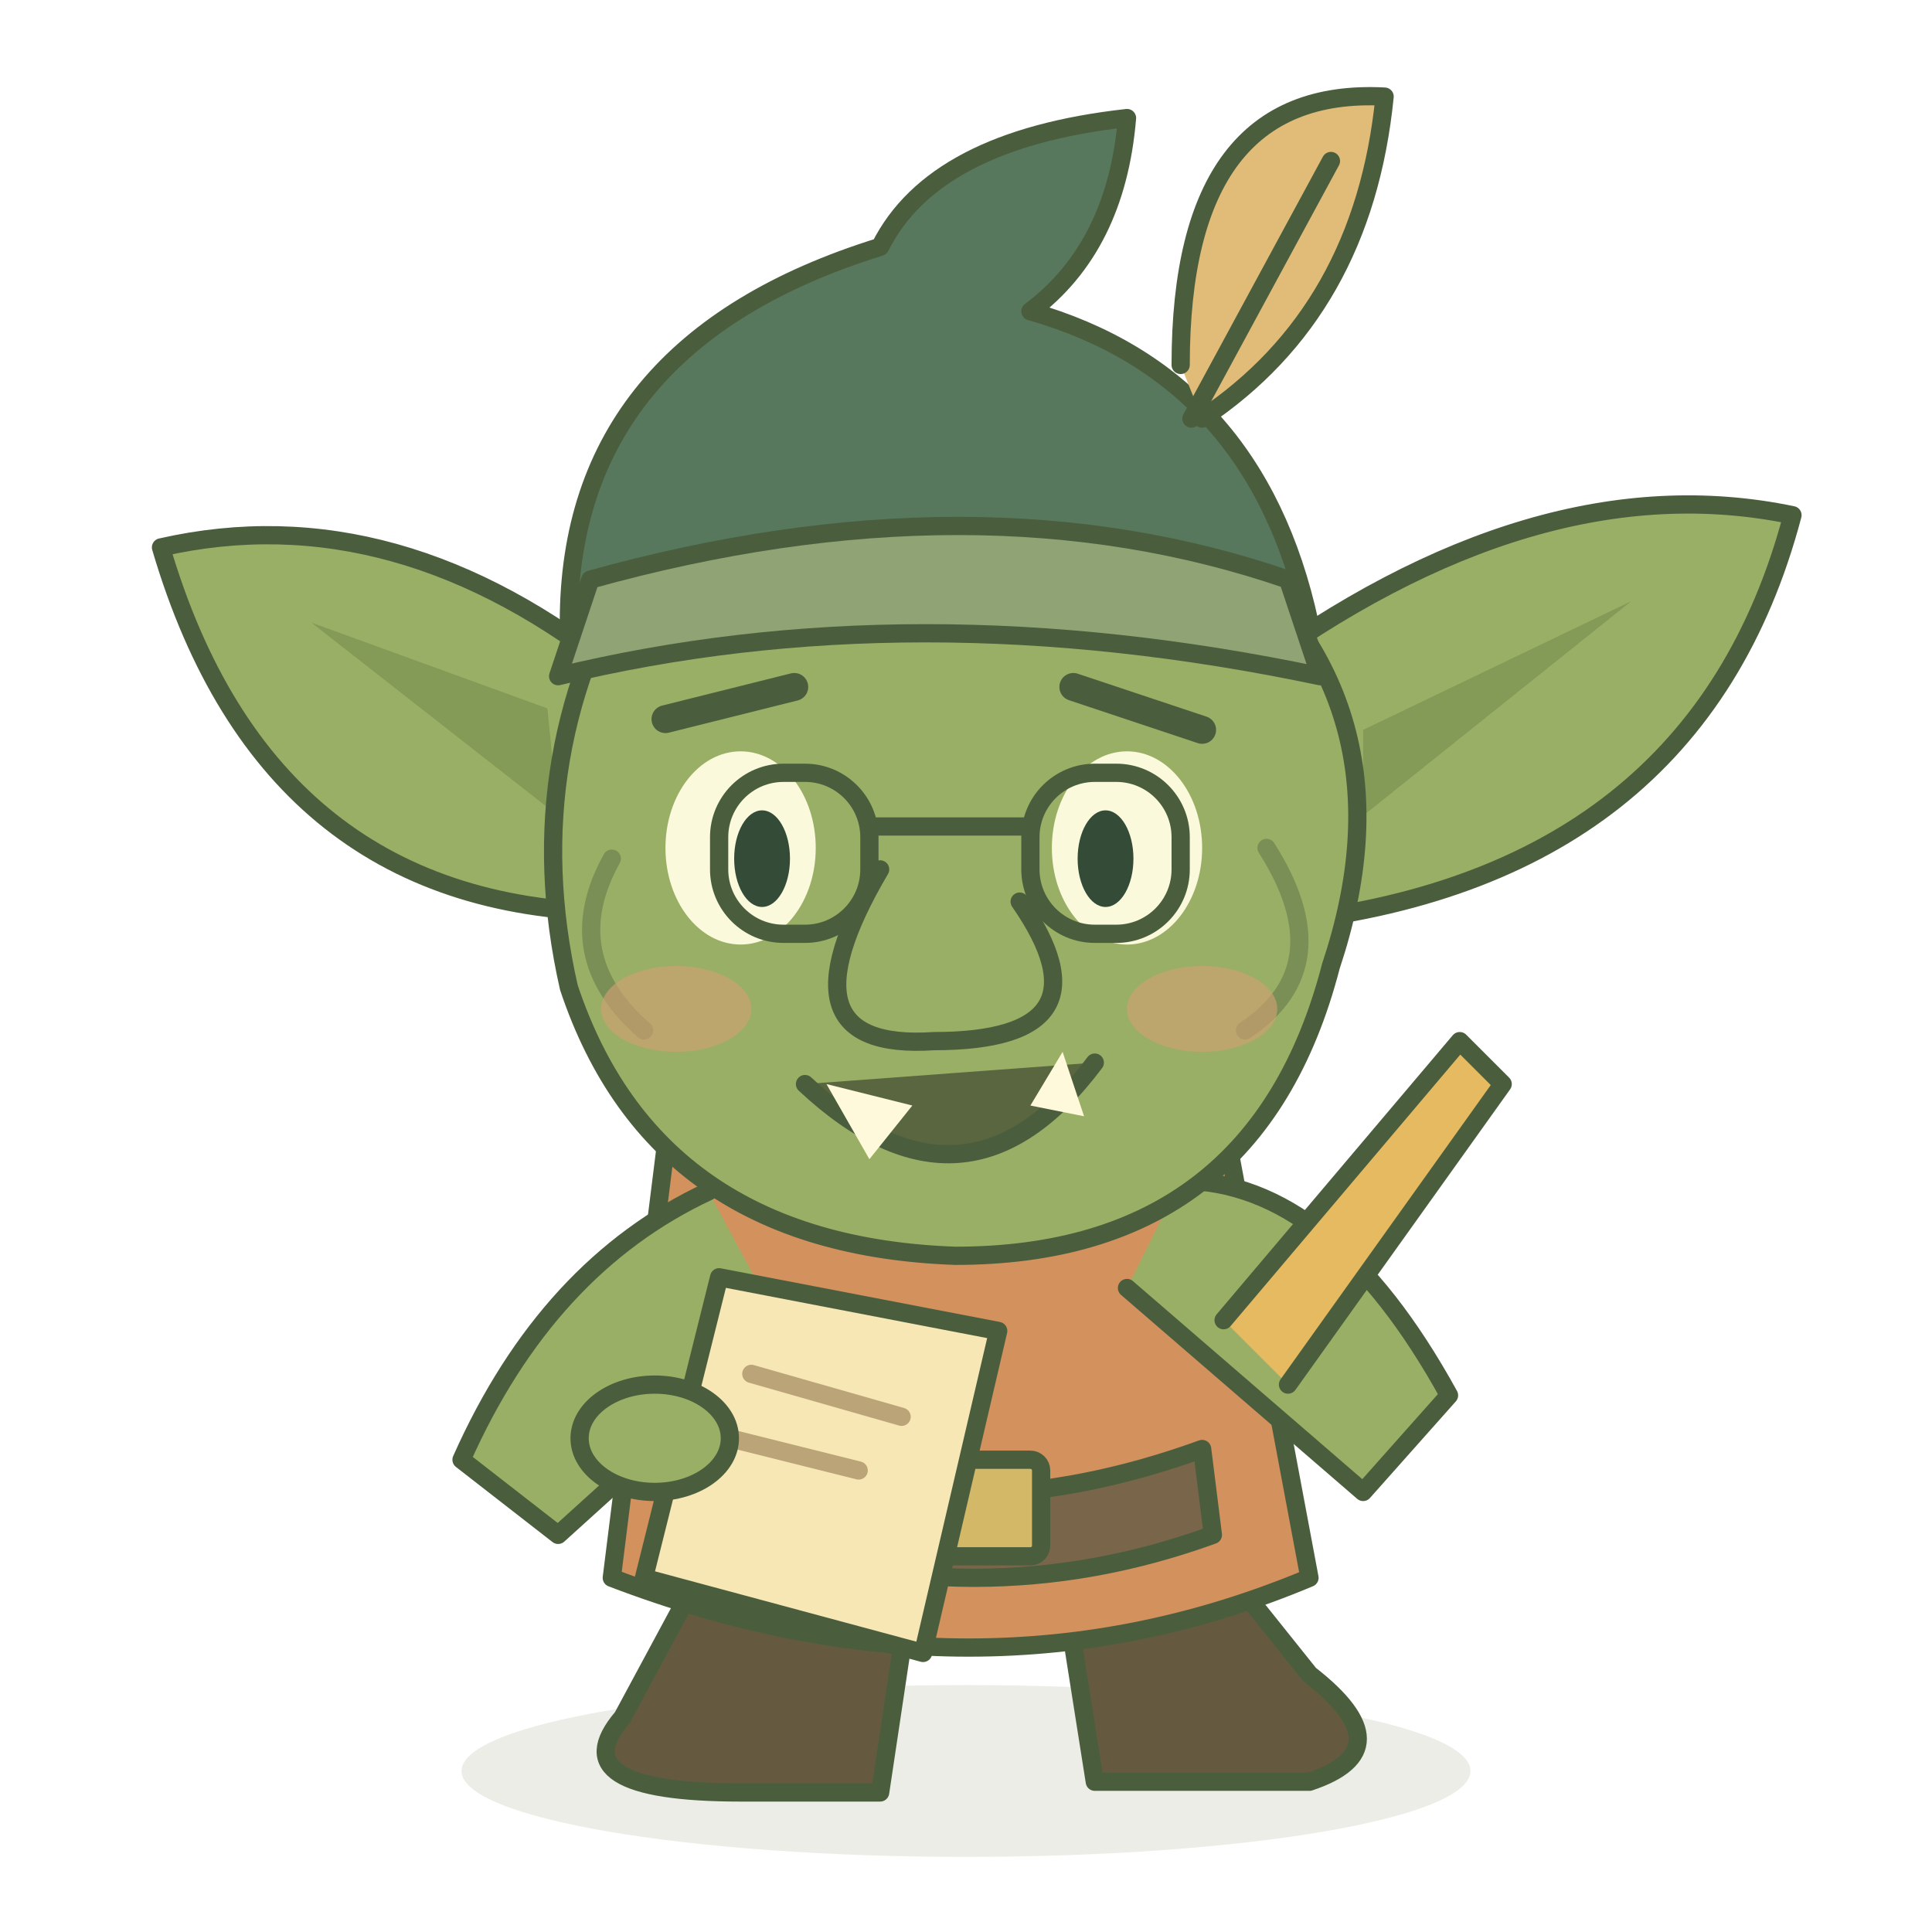
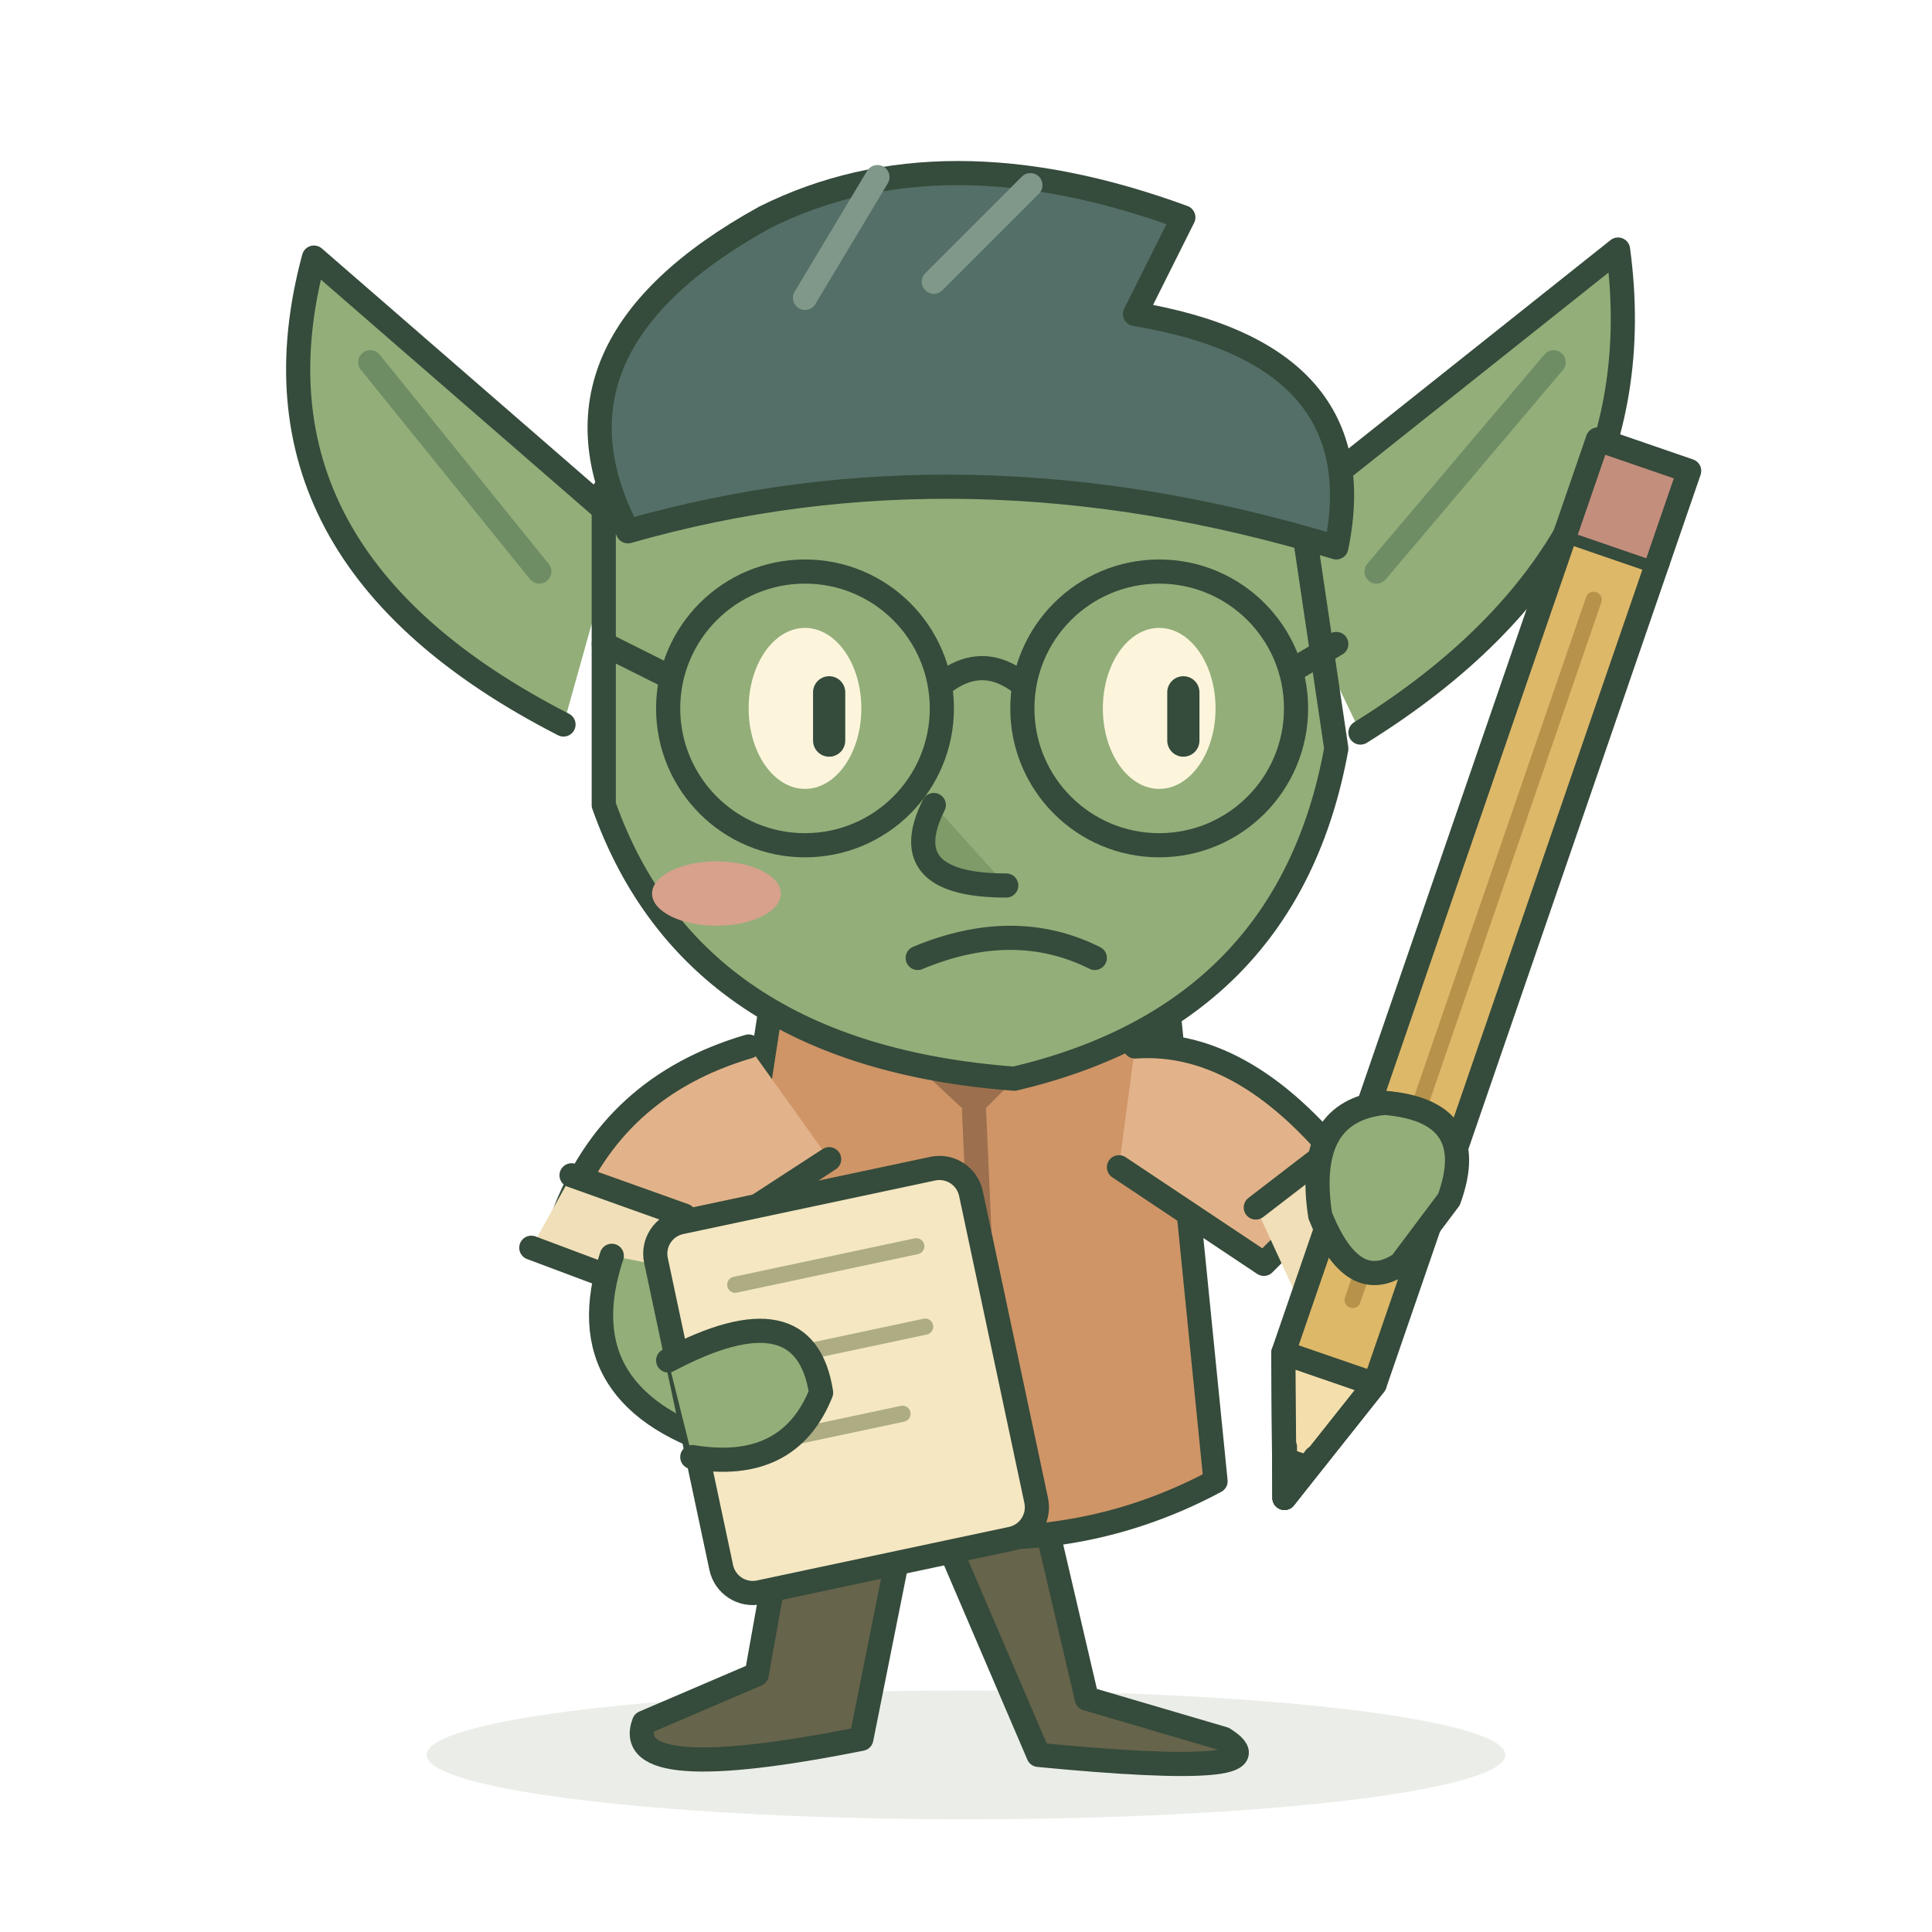
- <svg xmlns="http://www.w3.org/2000/svg" viewBox="0 0 180 180">
-   <g transform="translate(0 0) scale(1)" stroke="#4a5e3e" stroke-width="1.7" stroke-linecap="round" stroke-linejoin="round">
-     <ellipse cx="90" cy="165" rx="47" ry="8" fill="#768559" opacity=".15" stroke="none" />
-     <path d="M65 147l-7 13q-6 7 11 7h13l3-20M99 147l3 19h20q9-3 0-10l-8-10" fill="#655a3f" />
-     <path d="M63 99q27-17 50 0l9 48q-31 13-65 0z" fill="#d2915d" />
-     <path d="M66 111q-15 7-23 25l9 7 21-19M110 110q14 0 25 20l-8 9-22-19" fill="#9aaf66" />
-     <path d="M70 136q20 7 42-1l1 8q-22 8-45 0z" fill="#79664a" />
-     <rect x="85" y="136" width="12" height="9" rx="1" fill="#d3b868" />
-     <path d="M58 63Q37 46 15 51q10 34 43 34M116 63q27-20 51-15-9 34-48 38" fill="#9aaf66" />
-     <path d="M51 66L29 58l23 18M127 68l25-12-25 20" fill="#788f4f" stroke="none" opacity=".65" />
-     <path d="M60 51q27-21 54 0 18 15 10 39-7 27-35 27-28-1-36-25-5-22 7-41" fill="#9aaf66" />
-     <path d="M57 80q-5 9 3 16M118 79q7 11-2 17" fill="none" opacity=".4" />
-     <ellipse cx="69" cy="79" rx="7" ry="9" fill="#faf9db" stroke="none" />
-     <ellipse cx="105" cy="79" rx="7" ry="9" fill="#faf9db" stroke="none" />
-     <ellipse cx="71" cy="80" rx="2.6" ry="4.5" fill="#344b37" stroke="none" />
-     <ellipse cx="103" cy="80" rx="2.6" ry="4.5" fill="#344b37" stroke="none" />
-     <path d="M62 67l12-3M100 64l12 4" fill="none" stroke-width="2.6" />
-     <path d="M82 81q-10 17 5 16 17 0 8-13" fill="#9aaf66" />
-     <ellipse cx="63" cy="94" rx="7" ry="4" fill="#cf9f72" opacity=".65" stroke="none" />
-     <ellipse cx="112" cy="94" rx="7" ry="4" fill="#cf9f72" opacity=".65" stroke="none" />
-     <path d="M75 101q15 14 27-2" fill="#5a6640" />
-     <path d="M77 101l4 7 4-5M96 103l3-5 2 6" fill="#fff9db" stroke="none" />
-     <path d="M53 58q0-26 29-35 5-10 23-12-1 12-9 18 21 6 26 29-33-9-69 0" fill="#58785e" />
-     <path d="M55 54q36-10 65 0l3 9q-38-8-71 0z" fill="#90a375" />
-     <path d="M110 34q0-26 19-25-2 20-17 30" fill="#e1bc79" />
-     <path d="M111 39l13-24" fill="none" />
-     <rect x="67" y="72" width="14" height="15" rx="6" fill="none" />
-     <rect x="96" y="72" width="14" height="15" rx="6" fill="none" />
-     <path d="M81 77h15" fill="none" />
-     <path d="M114 123l22-26 4 4-20 28" fill="#e6ba61" />
-     <path d="M67 119l26 5-7 30-26-7z" fill="#f6e7b5" />
-     <path d="M70 128l14 4M68 134l12 3" stroke="#baa478" />
-     <ellipse cx="61" cy="134" rx="7" ry="5" fill="#9aaf66" />
+ <svg xmlns="http://www.w3.org/2000/svg" viewBox="0 0 240 240" fill="none">
+   <g stroke="#354b3b" stroke-width="3" stroke-linecap="round" stroke-linejoin="round">
+     <ellipse cx="120" cy="218" rx="67" ry="8" fill="#64784e" opacity=".13" stroke="none" />
+     <path d="M99 180 L94 208 L80 214 Q77 222 107 216 L114 181 M128 181 L135 211 L152 216 Q160 221 129 218 L117 190" fill="#66644b" />
+     <path d="M97 117 Q120 108 145 124 L151 184 Q123 199 87 182Z" fill="#cf9567" />
+     <path d="M106 123 L121 137 L135 123 M121 138 L123 183" stroke="#9c704e" />
+     <path d="M93 130 Q76 135 70 151 L83 157 L103 144 M141 130 Q155 129 168 146 L157 157 L139 145" fill="#e2b38a" />
+     <path d="M71 146 L85 151 L82 161 L66 155 M156 150 L169 140 L175 150 L162 163" fill="#f0dfb8" />
+     <path d="M76 156 Q70 174 91 180 L97 167 L86 158" fill="#93ae79" />
+     <path d="M77 65 L39 32 Q29 69 70 90 M157 66 L201 31 Q206 68 169 91" fill="#93ae79" />
+     <path d="M46 45 L67 71 M193 45 L171 71" stroke="#6e8d65" />
+     <path d="M75 61 Q118 34 162 66 L166 93 Q160 126 126 134 Q86 131 75 100Z" fill="#93ae79" />
+     <path d="M78 66 Q66 43 95 27 Q117 16 147 27 L141 39 Q171 44 166 68 Q120 54 78 66Z" fill="#536f67" />
+     <path d="M100 37 L109 22 M116 35 L128 23" stroke="#80988a" />
+     <ellipse cx="100" cy="88" rx="7" ry="10" fill="#fcf5dc" stroke="none" />
+     <ellipse cx="144" cy="88" rx="7" ry="10" fill="#fcf5dc" stroke="none" />
+     <path d="M103 86 V92 M147 86 V92" stroke-width="4" />
+     <circle cx="100" cy="88" r="17" />
+     <circle cx="144" cy="88" r="17" />
+     <path d="M117 85 Q122 81 127 85 M83 84 L75 80 M161 83 L166 80" />
+     <path d="M116 100 Q111 110 125 110" fill="#7e9b68" />
+     <path d="M114 119 Q126 114 136 119" />
+     <ellipse cx="89" cy="111" rx="8" ry="4" fill="#d7a18c" stroke="none" />
+     <g transform="rotate(-12 105 171)">
+       <rect x="85" y="148" width="40" height="47" rx="4" fill="#f4e7c2" />
+       <path d="M94 157 H117 M95 167 H116 M95 177 H111" stroke="#adac83" stroke-width="2" />
+     </g>
+     <path d="M83 169 Q100 160 102 173 Q98 183 86 181" fill="#93ae79" />
+     <g transform="rotate(19 183 118)">
+       <path d="M177 65 H189 V173 L183 190 L177 173Z" fill="#ddb869" />
+       <path d="M177 65 V53 H189 V65" fill="#c48e7d" />
+       <path d="M177 173 H189 L183 190Z" fill="#f4dfac" />
+       <path d="M181 184 L183 190 L185 184" fill="#354b3b" />
+       <path d="M183 72 V164" stroke="#b7924b" stroke-width="2" />
+     </g>
+     <path d="M164 151 Q162 138 172 137 Q184 138 180 149 L174 157 Q168 161 164 151Z" fill="#93ae79" />
  </g>
</svg>
